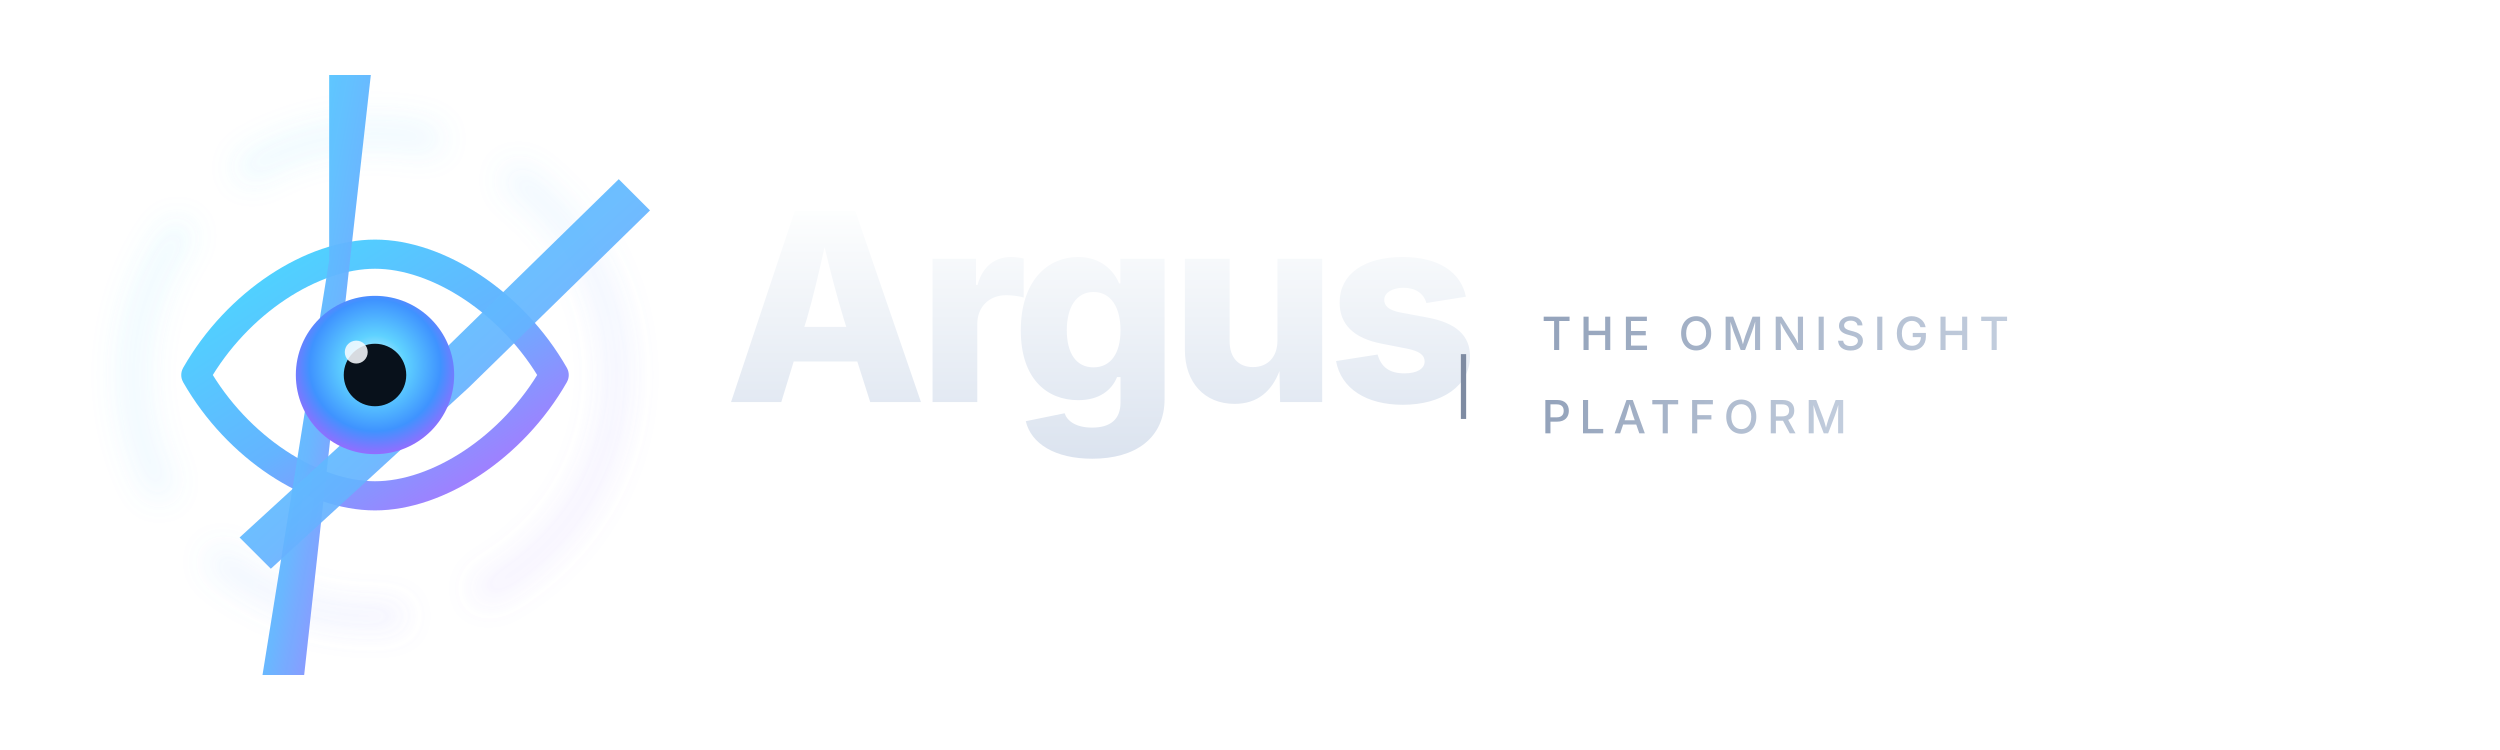
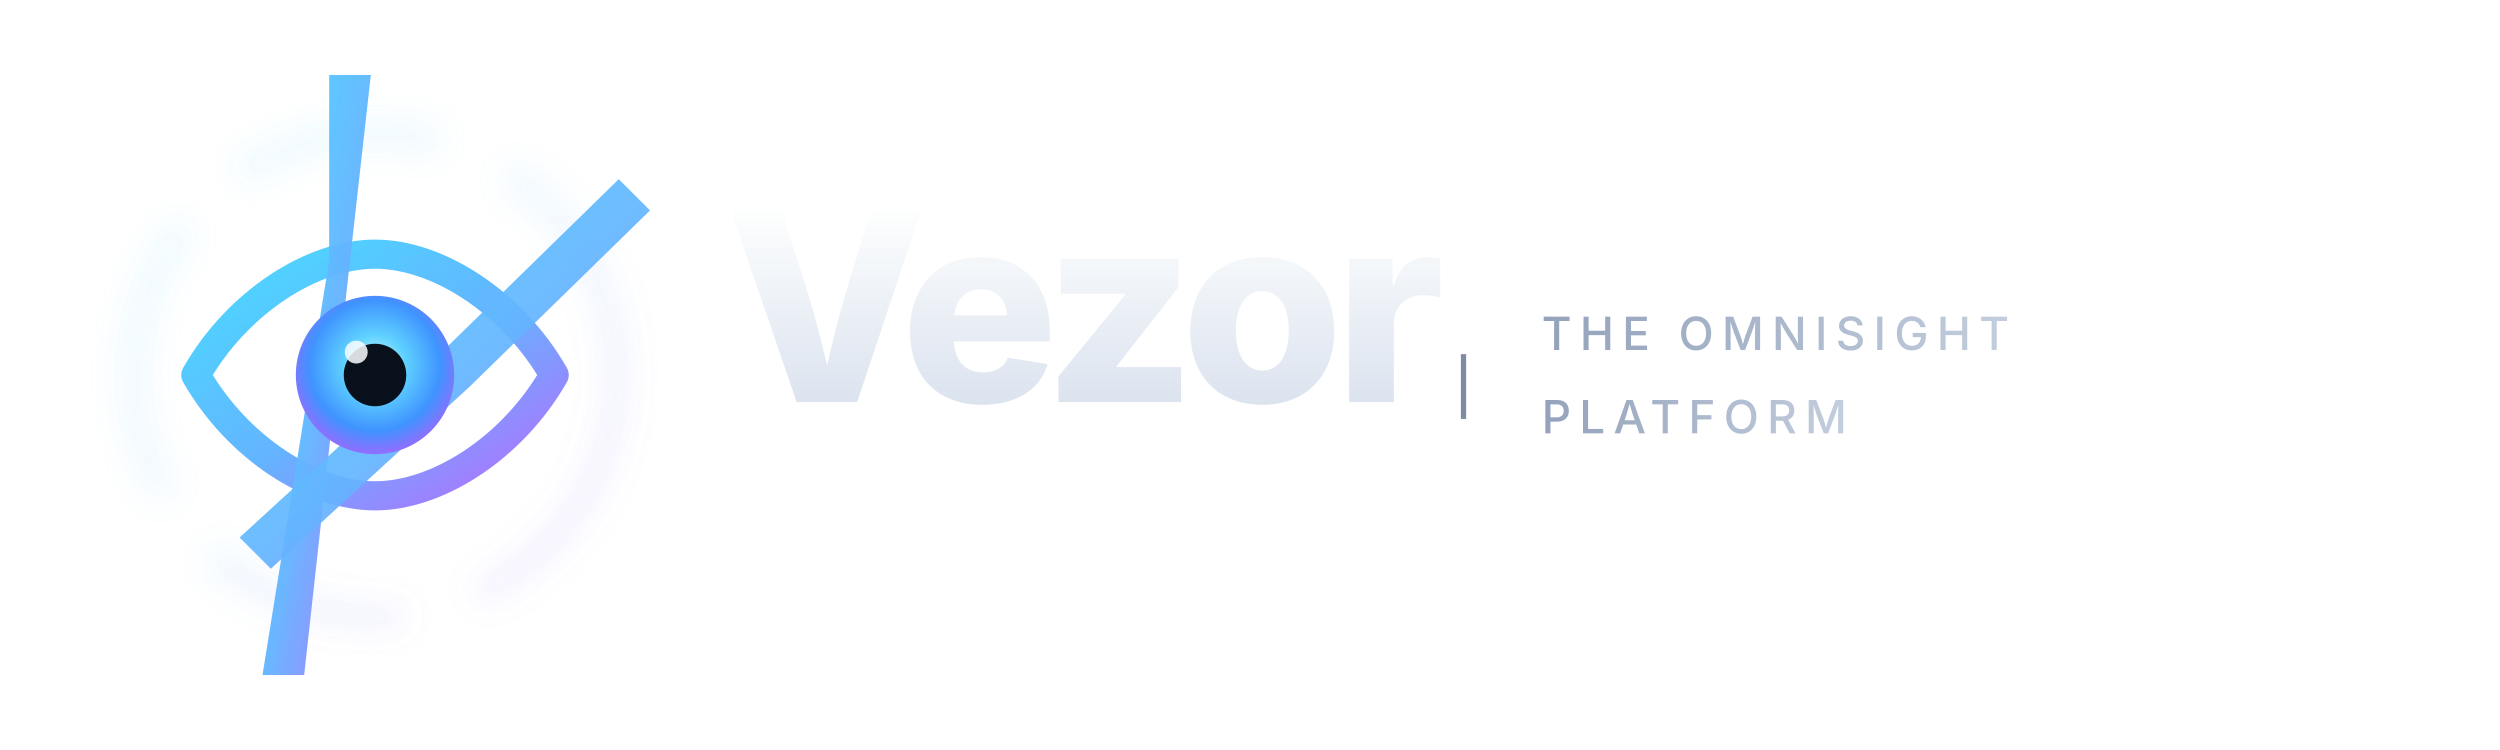
- <svg xmlns="http://www.w3.org/2000/svg" viewBox="0 0 1200 360" role="img" aria-label="Argus product lockup">
+ <svg xmlns="http://www.w3.org/2000/svg" viewBox="0 0 1200 360" role="img" aria-label="Vezor product lockup">
  <defs>
    <style>
      .word { font-family: "Avenir Next", "Inter", "Segoe UI", sans-serif; font-weight: 800; letter-spacing: -0.035em; }
      .tag { font-family: "Avenir Next", "Inter", "Segoe UI", sans-serif; font-weight: 500; letter-spacing: 0.18em; }
    </style>
    <linearGradient id="arc" x1="12%" y1="8%" x2="88%" y2="88%">
      <stop offset="0%" stop-color="#4ed4ff" />
      <stop offset="55%" stop-color="#64b4ff" />
      <stop offset="100%" stop-color="#a37cff" />
    </linearGradient>
    <linearGradient id="word" x1="0%" y1="0%" x2="0%" y2="100%">
      <stop offset="0%" stop-color="#fdfefe" />
      <stop offset="100%" stop-color="#dbe3ef" />
    </linearGradient>
    <linearGradient id="tagline" x1="0%" y1="0%" x2="100%" y2="0%">
      <stop offset="0%" stop-color="#94a3bb" />
      <stop offset="100%" stop-color="#c2cddd" />
    </linearGradient>
    <radialGradient id="iris" cx="50%" cy="44%" r="56%">
      <stop offset="0%" stop-color="#dff6ff" />
      <stop offset="34%" stop-color="#5fd2ff" />
      <stop offset="74%" stop-color="#3f93ff" />
      <stop offset="100%" stop-color="#936dff" />
    </radialGradient>
    <filter id="subtleGlow" x="-22%" y="-22%" width="144%" height="144%">
      <feGaussianBlur stdDeviation="7" result="blur" />
      <feColorMatrix in="blur" type="matrix" values="1 0 0 0 0                 0 1 0 0 0                 0 0 1 0 0                 0 0 0 0.12 0" />
    </filter>
  </defs>
  <g transform="translate(180 180)">
    <circle cx="0" cy="0" r="116" fill="none" stroke="url(#arc)" stroke-width="14" stroke-linecap="round" stroke-dasharray="126 48 88 48 126 48 88 48" opacity="0.82" filter="url(#subtleGlow)" />
    <path d="M-86 0c20-35 56-58 86-58s66 23 86 58c-20 35-56 58-86 58S-66 35-86 0Z" fill="none" stroke="url(#arc)" stroke-width="14" stroke-linecap="round" stroke-linejoin="round" />
    <path d="M-22-144h20L-12-55l-22 199h-20l32-199v-89Z" fill="url(#arc)" opacity="0.96" />
    <path d="M117-94 132-79 45 6l-95 87-15-15 95-87 87-85Z" fill="url(#arc)" opacity="0.92" />
    <circle cx="0" cy="0" r="38" fill="url(#iris)" />
    <circle cx="0" cy="0" r="15" fill="#08111b" />
    <circle cx="-9" cy="-11" r="5.5" fill="#f8fcff" opacity="0.86" />
  </g>
  <g transform="translate(348 0)">
-     <text x="0" y="193" class="word" font-size="126" fill="url(#word)">Argus</text>
+     <text x="0" y="193" class="word" font-size="126" fill="url(#word)">Vezor</text>
    <text x="350" y="195" class="tag" font-size="26" fill="#7e8ba2">|</text>
    <text x="392" y="168" class="tag" font-size="22" fill="url(#tagline)">THE OMNISIGHT</text>
    <text x="392" y="208" class="tag" font-size="22" fill="url(#tagline)">PLATFORM</text>
  </g>
</svg>
